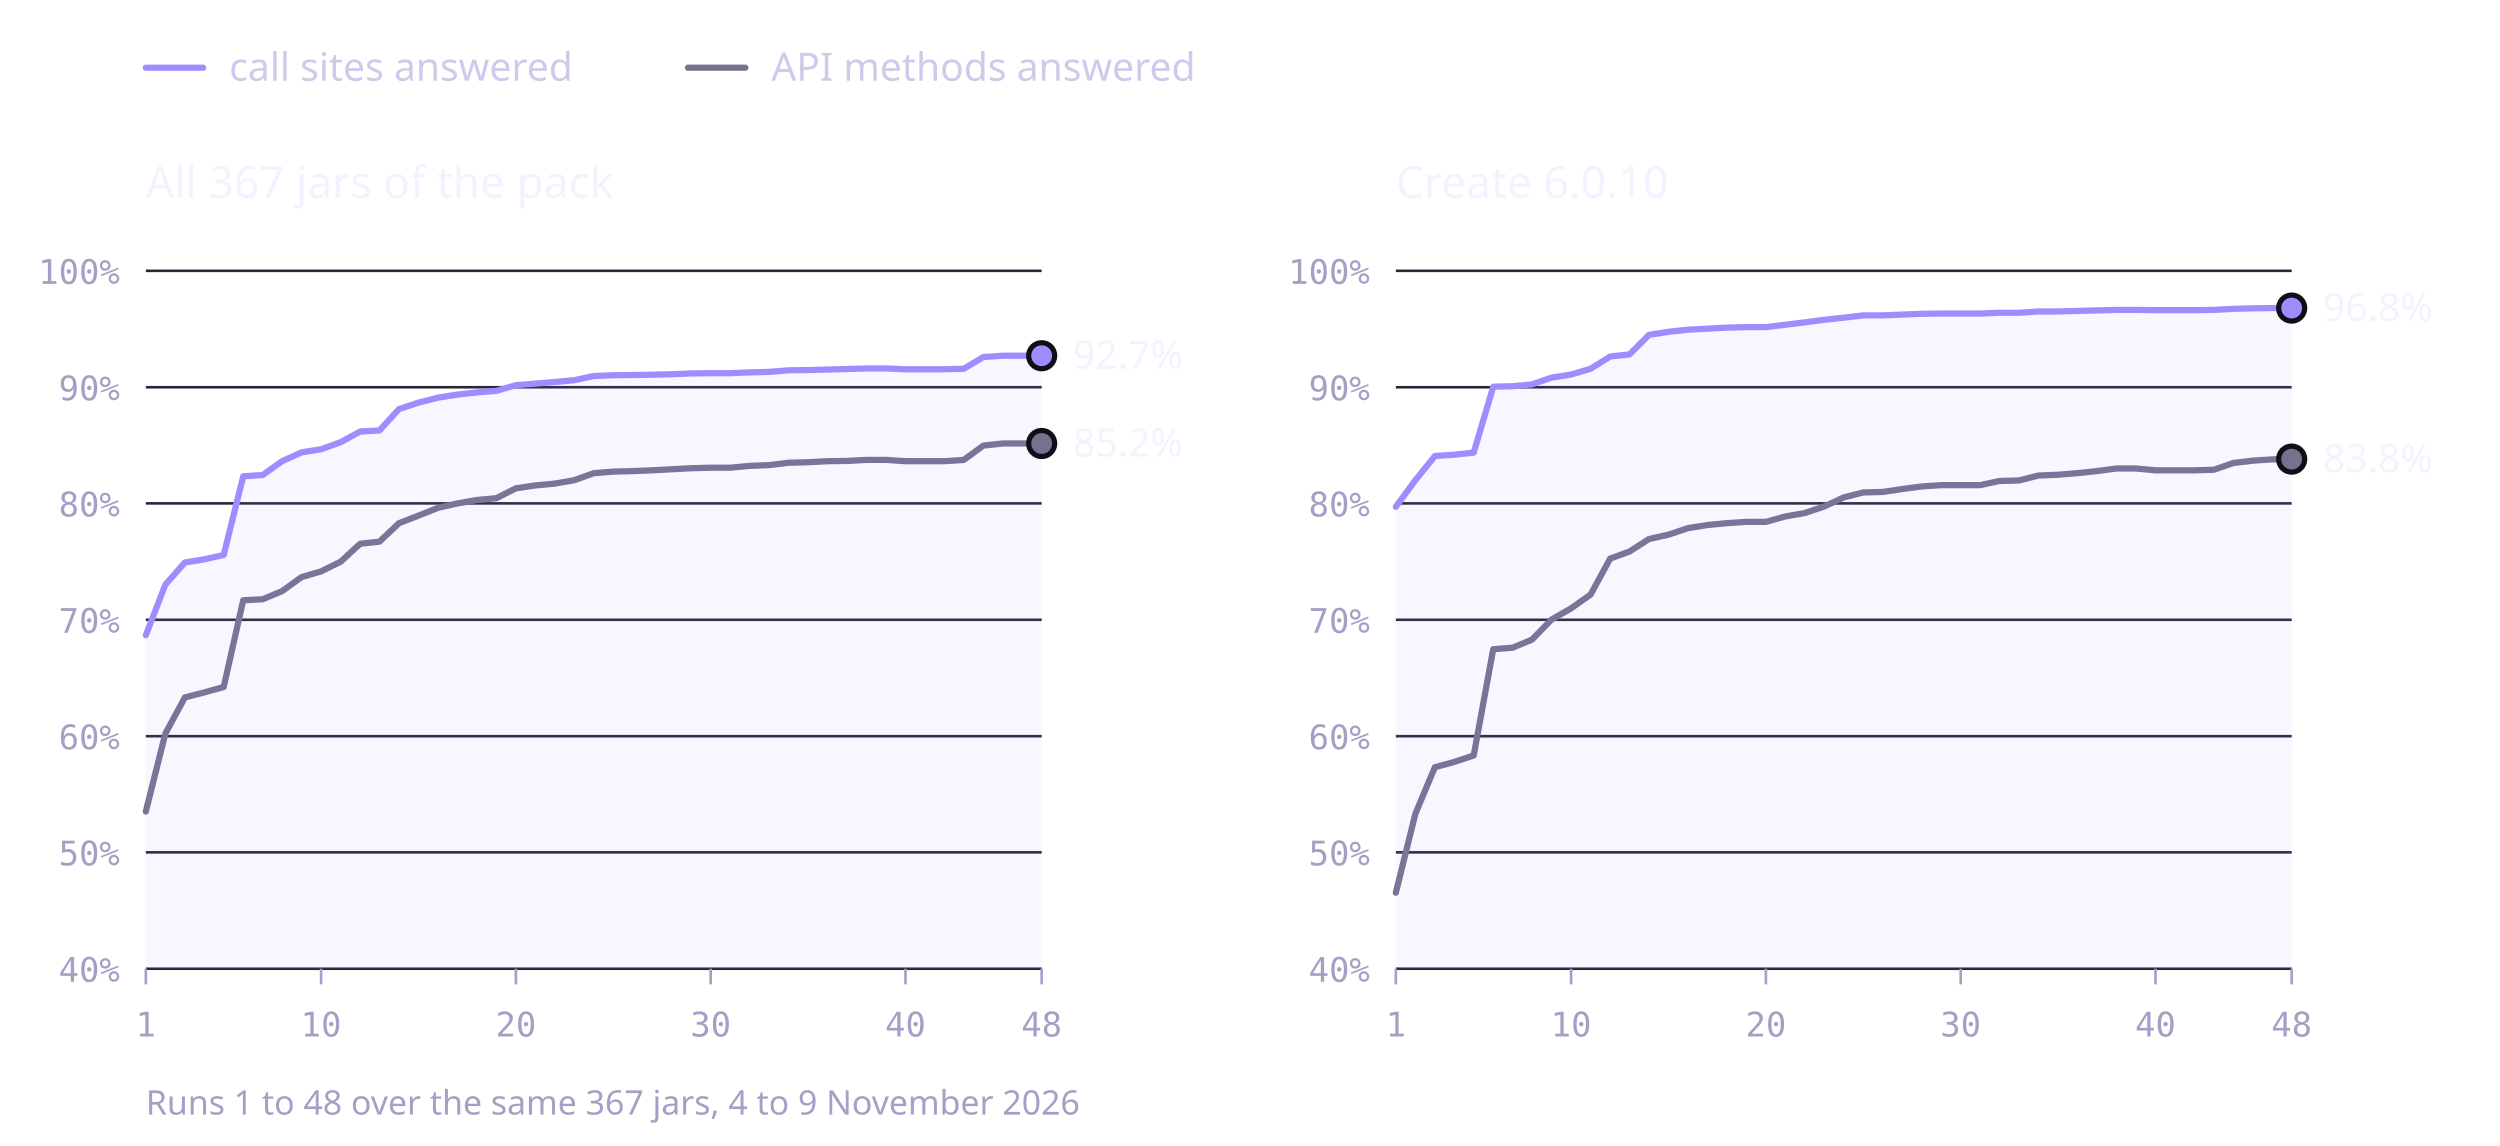
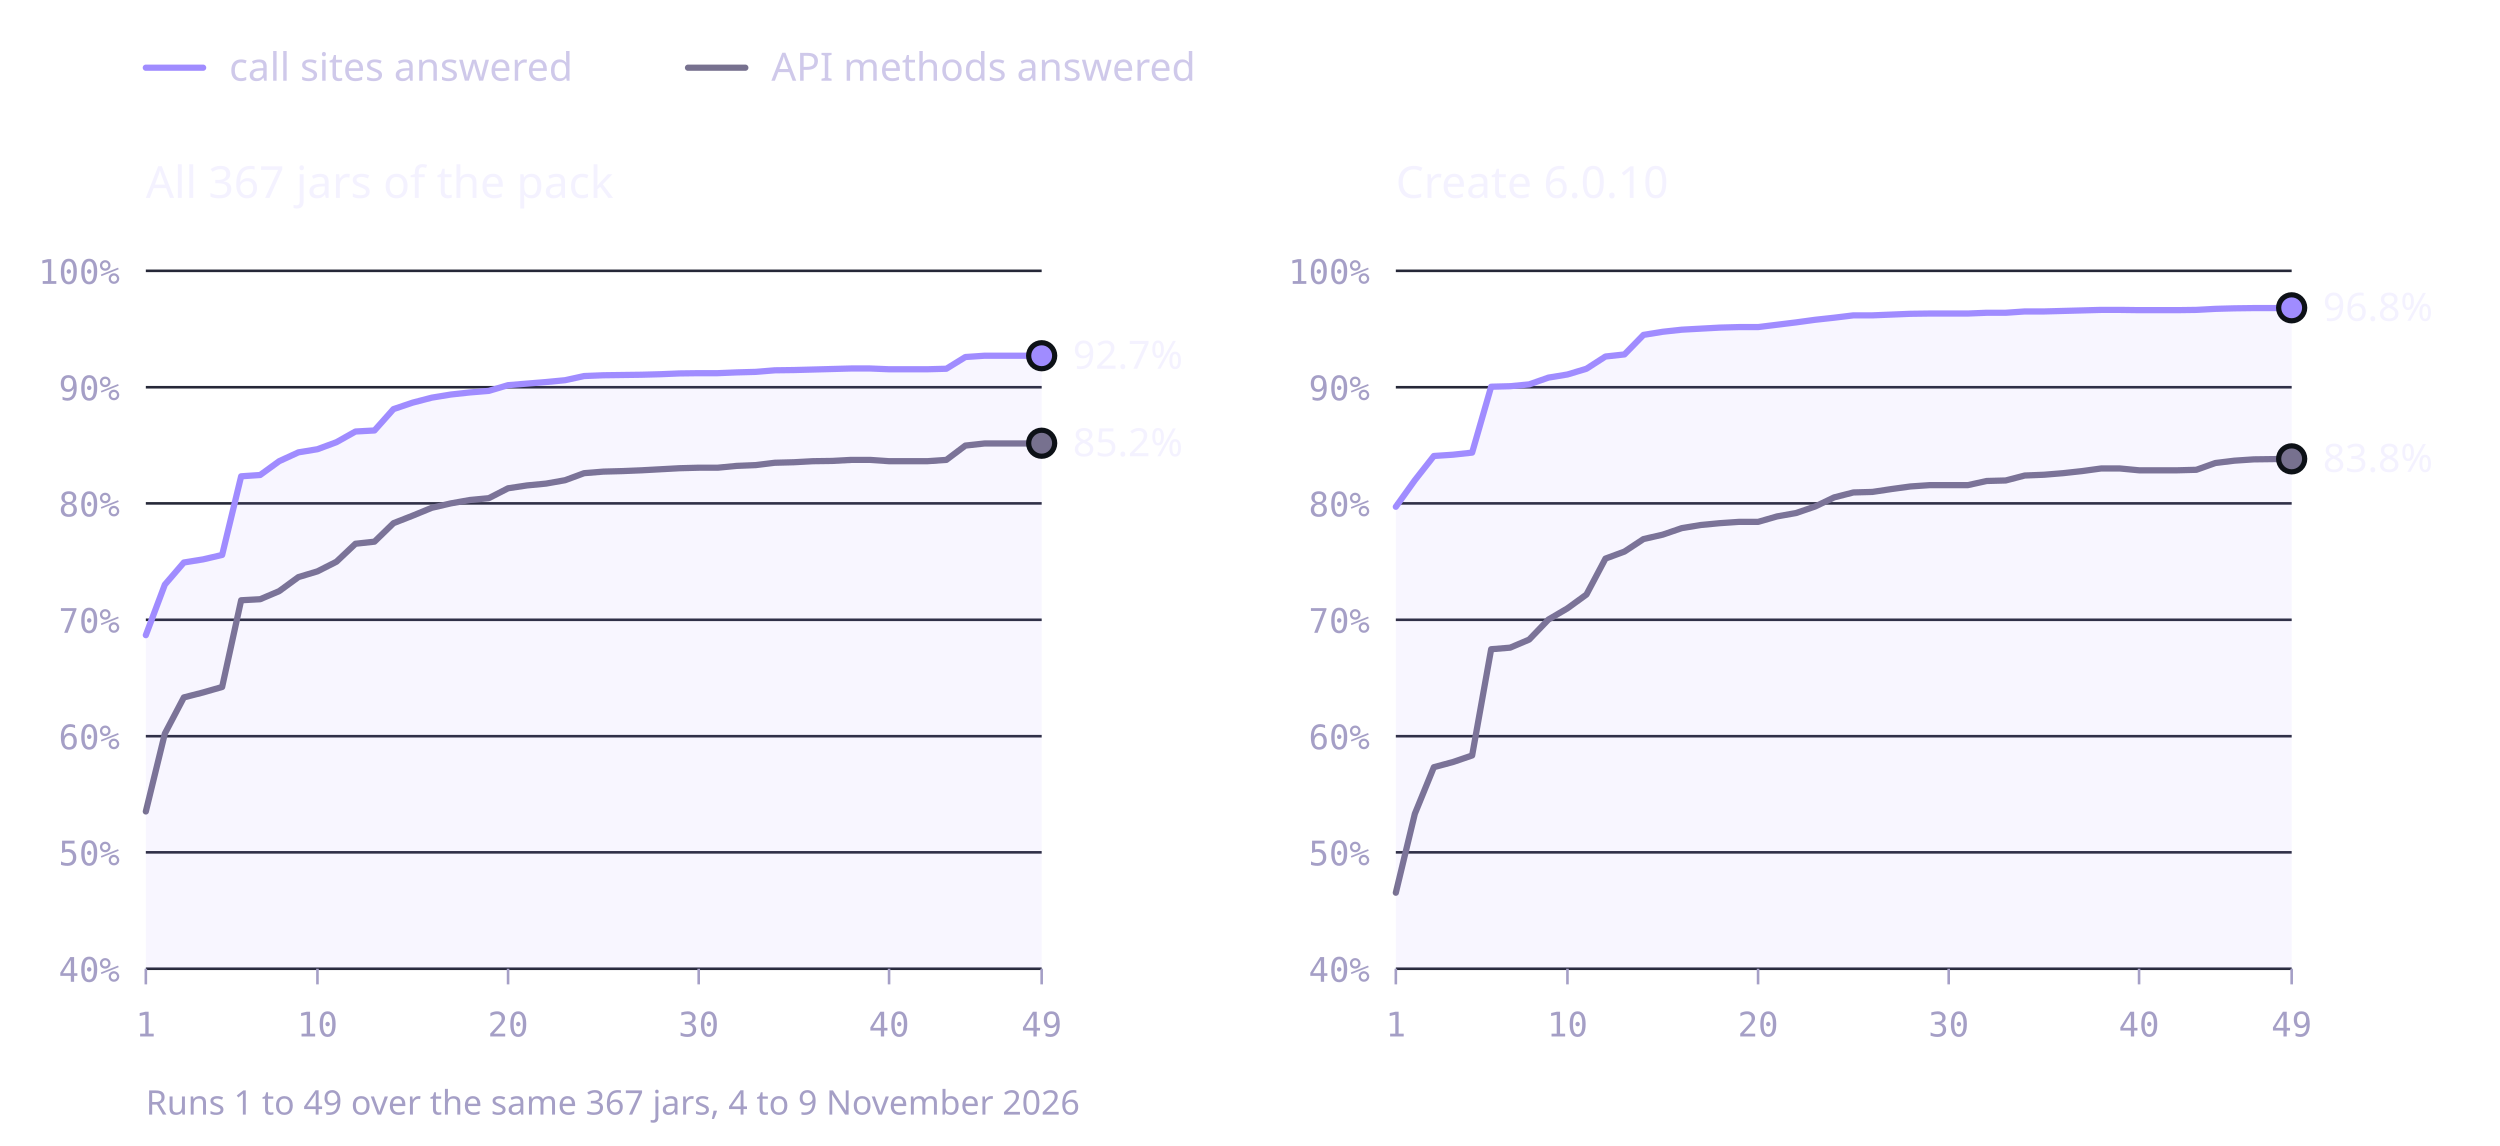
<svg xmlns="http://www.w3.org/2000/svg" viewBox="0 0 960 440" width="960" height="440" role="img" aria-labelledby="t d">
  <line x1="56" y1="26" x2="78" y2="26" stroke="#a08cff" stroke-width="2.4" stroke-linecap="round" />
  <text x="88.0" y="31.0" font-family="'HZ Geist', sans-serif" font-weight="400" font-size="15" fill="#cfc9ea">call sites answered</text>
  <line x1="264.2" y1="26" x2="286.2" y2="26" stroke="#77718f" stroke-width="2.4" stroke-linecap="round" />
  <text x="296.2" y="31.0" font-family="'HZ Geist', sans-serif" font-weight="400" font-size="15" fill="#cfc9ea">API methods answered</text>
  <text x="56.0" y="76.0" font-family="'HZ Geist Medium', sans-serif" font-weight="500" font-size="17" fill="#f4f2ff">All 367 jars of the pack</text>
  <line x1="56" y1="372.0" x2="400" y2="372.0" stroke="#262838" stroke-width="1" />
  <text x="46.0" y="377.0" font-family="'HZ Geist Mono', ui-monospace, monospace" font-weight="400" font-size="13" fill="#a59fc6" text-anchor="end">40%</text>
  <line x1="56" y1="327.3" x2="400" y2="327.3" stroke="#262838" stroke-width="1" />
  <text x="46.0" y="332.3" font-family="'HZ Geist Mono', ui-monospace, monospace" font-weight="400" font-size="13" fill="#a59fc6" text-anchor="end">50%</text>
  <line x1="56" y1="282.7" x2="400" y2="282.7" stroke="#262838" stroke-width="1" />
  <text x="46.0" y="287.7" font-family="'HZ Geist Mono', ui-monospace, monospace" font-weight="400" font-size="13" fill="#a59fc6" text-anchor="end">60%</text>
  <line x1="56" y1="238.0" x2="400" y2="238.0" stroke="#262838" stroke-width="1" />
  <text x="46.0" y="243.0" font-family="'HZ Geist Mono', ui-monospace, monospace" font-weight="400" font-size="13" fill="#a59fc6" text-anchor="end">70%</text>
  <line x1="56" y1="193.3" x2="400" y2="193.3" stroke="#262838" stroke-width="1" />
  <text x="46.0" y="198.3" font-family="'HZ Geist Mono', ui-monospace, monospace" font-weight="400" font-size="13" fill="#a59fc6" text-anchor="end">80%</text>
  <line x1="56" y1="148.7" x2="400" y2="148.7" stroke="#262838" stroke-width="1" />
  <text x="46.0" y="153.7" font-family="'HZ Geist Mono', ui-monospace, monospace" font-weight="400" font-size="13" fill="#a59fc6" text-anchor="end">90%</text>
  <line x1="56" y1="104.0" x2="400" y2="104.0" stroke="#262838" stroke-width="1" />
  <text x="46.0" y="109.0" font-family="'HZ Geist Mono', ui-monospace, monospace" font-weight="400" font-size="13" fill="#a59fc6" text-anchor="end">100%</text>
  <line x1="56.0" y1="372" x2="56.0" y2="378" stroke="#a59fc6" stroke-width="1" />
  <text x="56.0" y="398.0" font-family="'HZ Geist Mono', ui-monospace, monospace" font-weight="400" font-size="13" fill="#a59fc6" text-anchor="middle">1</text>
-   <line x1="123.3" y1="372" x2="123.3" y2="378" stroke="#a59fc6" stroke-width="1" />
-   <text x="123.3" y="398.0" font-family="'HZ Geist Mono', ui-monospace, monospace" font-weight="400" font-size="13" fill="#a59fc6" text-anchor="middle">10</text>
-   <line x1="198.1" y1="372" x2="198.1" y2="378" stroke="#a59fc6" stroke-width="1" />
-   <text x="198.1" y="398.0" font-family="'HZ Geist Mono', ui-monospace, monospace" font-weight="400" font-size="13" fill="#a59fc6" text-anchor="middle">20</text>
-   <line x1="272.9" y1="372" x2="272.9" y2="378" stroke="#a59fc6" stroke-width="1" />
-   <text x="272.9" y="398.0" font-family="'HZ Geist Mono', ui-monospace, monospace" font-weight="400" font-size="13" fill="#a59fc6" text-anchor="middle">30</text>
-   <line x1="347.7" y1="372" x2="347.7" y2="378" stroke="#a59fc6" stroke-width="1" />
-   <text x="347.7" y="398.0" font-family="'HZ Geist Mono', ui-monospace, monospace" font-weight="400" font-size="13" fill="#a59fc6" text-anchor="middle">40</text>
+   <line x1="121.9" y1="372" x2="121.9" y2="378" stroke="#a59fc6" stroke-width="1" />
+   <text x="121.9" y="398.0" font-family="'HZ Geist Mono', ui-monospace, monospace" font-weight="400" font-size="13" fill="#a59fc6" text-anchor="middle">10</text>
+   <line x1="195.1" y1="372" x2="195.1" y2="378" stroke="#a59fc6" stroke-width="1" />
+   <text x="195.1" y="398.0" font-family="'HZ Geist Mono', ui-monospace, monospace" font-weight="400" font-size="13" fill="#a59fc6" text-anchor="middle">20</text>
+   <line x1="268.3" y1="372" x2="268.3" y2="378" stroke="#a59fc6" stroke-width="1" />
+   <text x="268.3" y="398.0" font-family="'HZ Geist Mono', ui-monospace, monospace" font-weight="400" font-size="13" fill="#a59fc6" text-anchor="middle">30</text>
+   <line x1="341.4" y1="372" x2="341.4" y2="378" stroke="#a59fc6" stroke-width="1" />
+   <text x="341.4" y="398.0" font-family="'HZ Geist Mono', ui-monospace, monospace" font-weight="400" font-size="13" fill="#a59fc6" text-anchor="middle">40</text>
  <line x1="400.0" y1="372" x2="400.0" y2="378" stroke="#a59fc6" stroke-width="1" />
-   <text x="400.0" y="398.0" font-family="'HZ Geist Mono', ui-monospace, monospace" font-weight="400" font-size="13" fill="#a59fc6" text-anchor="middle">48</text>
-   <polyline points="56.0,311.6 63.5,281.7 71.0,267.8 78.4,265.9 85.9,263.8 93.4,230.5 100.9,230.1 108.3,227.0 115.8,221.6 123.3,219.4 130.8,215.7 138.3,208.8 145.7,208.0 153.2,200.9 160.7,198.0 168.2,195.0 175.7,193.3 183.1,192.0 190.6,191.3 198.1,187.5 205.6,186.4 213.0,185.7 220.5,184.4 228.0,181.7 235.5,181.1 243.0,180.9 250.4,180.6 257.9,180.2 265.4,179.8 272.9,179.6 280.3,179.6 287.8,178.9 295.3,178.6 302.8,177.7 310.3,177.5 317.7,177.1 325.2,177.0 332.7,176.6 340.2,176.6 347.7,177.1 355.1,177.1 362.6,177.1 370.1,176.6 377.6,171.1 385.0,170.3 392.5,170.3 400.0,170.3" fill="none" stroke="#77718f" stroke-width="2.4" stroke-linejoin="round" stroke-linecap="round" />
-   <path d="M56.0,372 L56.0,243.9 L63.5,224.5 L71.0,216.0 L78.4,214.8 L85.9,213.1 L93.4,182.9 L100.9,182.4 L108.3,177.1 L115.8,173.7 L123.3,172.5 L130.8,169.8 L138.3,165.7 L145.7,165.3 L153.2,157.1 L160.7,154.6 L168.2,152.7 L175.7,151.5 L183.1,150.7 L190.6,150.1 L198.1,147.9 L205.6,147.3 L213.0,146.7 L220.5,146.0 L228.0,144.4 L235.5,144.1 L243.0,144.0 L250.4,143.9 L257.9,143.7 L265.4,143.4 L272.9,143.3 L280.3,143.3 L287.8,143.0 L295.3,142.8 L302.8,142.2 L310.3,142.1 L317.7,141.9 L325.2,141.7 L332.7,141.5 L340.2,141.5 L347.7,141.8 L355.1,141.8 L362.6,141.8 L370.1,141.6 L377.6,137.1 L385.0,136.6 L392.5,136.6 L400.0,136.6 L400.0,372 Z" fill="#a08cff" opacity="0.08" />
-   <polyline points="56.0,243.9 63.5,224.5 71.0,216.0 78.4,214.8 85.9,213.1 93.4,182.9 100.9,182.4 108.3,177.1 115.8,173.7 123.3,172.5 130.8,169.8 138.3,165.7 145.7,165.3 153.2,157.1 160.7,154.6 168.2,152.7 175.7,151.5 183.1,150.7 190.6,150.1 198.1,147.9 205.6,147.3 213.0,146.7 220.5,146.0 228.0,144.4 235.5,144.1 243.0,144.0 250.4,143.9 257.9,143.7 265.4,143.4 272.9,143.3 280.3,143.3 287.8,143.0 295.3,142.8 302.8,142.2 310.3,142.1 317.7,141.9 325.2,141.7 332.7,141.5 340.2,141.5 347.7,141.8 355.1,141.8 362.6,141.8 370.1,141.6 377.6,137.1 385.0,136.6 392.5,136.6 400.0,136.6" fill="none" stroke="#a08cff" stroke-width="2.4" stroke-linejoin="round" stroke-linecap="round" />
+   <text x="400.0" y="398.0" font-family="'HZ Geist Mono', ui-monospace, monospace" font-weight="400" font-size="13" fill="#a59fc6" text-anchor="middle">49</text>
+   <polyline points="56.0,311.6 63.3,281.7 70.6,267.8 78.0,265.9 85.3,263.8 92.6,230.5 99.9,230.1 107.2,227.0 114.6,221.6 121.9,219.4 129.2,215.7 136.5,208.8 143.8,208.0 151.1,200.9 158.5,198.0 165.8,195.0 173.1,193.3 180.4,192.0 187.7,191.3 195.1,187.5 202.4,186.4 209.7,185.7 217.0,184.4 224.3,181.7 231.7,181.1 239.0,180.9 246.3,180.6 253.6,180.2 260.9,179.8 268.3,179.6 275.6,179.6 282.9,178.9 290.2,178.6 297.5,177.7 304.9,177.5 312.2,177.1 319.5,177.0 326.8,176.6 334.1,176.6 341.4,177.1 348.8,177.1 356.1,177.1 363.4,176.6 370.7,171.1 378.0,170.3 385.4,170.3 392.7,170.3 400.0,170.2" fill="none" stroke="#77718f" stroke-width="2.4" stroke-linejoin="round" stroke-linecap="round" />
+   <path d="M56.0,372 L56.0,243.9 L63.3,224.5 L70.6,216.0 L78.0,214.8 L85.3,213.1 L92.6,182.9 L99.9,182.4 L107.2,177.1 L114.6,173.7 L121.9,172.5 L129.2,169.8 L136.5,165.7 L143.8,165.3 L151.1,157.1 L158.5,154.6 L165.8,152.7 L173.1,151.5 L180.4,150.7 L187.7,150.1 L195.1,147.9 L202.4,147.3 L209.7,146.7 L217.0,146.0 L224.3,144.4 L231.7,144.1 L239.0,144.0 L246.3,143.9 L253.6,143.7 L260.9,143.4 L268.3,143.3 L275.6,143.3 L282.9,143.0 L290.2,142.8 L297.5,142.2 L304.9,142.1 L312.2,141.9 L319.5,141.7 L326.8,141.5 L334.1,141.5 L341.4,141.8 L348.8,141.8 L356.1,141.8 L363.4,141.6 L370.7,137.1 L378.0,136.6 L385.4,136.6 L392.7,136.6 L400.0,136.6 L400.0,372 Z" fill="#a08cff" opacity="0.08" />
+   <polyline points="56.0,243.9 63.3,224.5 70.6,216.0 78.0,214.8 85.3,213.1 92.6,182.9 99.9,182.4 107.2,177.1 114.6,173.7 121.9,172.5 129.2,169.8 136.5,165.7 143.8,165.3 151.1,157.1 158.5,154.6 165.8,152.7 173.1,151.5 180.4,150.7 187.7,150.1 195.1,147.9 202.4,147.3 209.7,146.7 217.0,146.0 224.3,144.4 231.7,144.1 239.0,144.0 246.3,143.9 253.6,143.7 260.9,143.4 268.3,143.3 275.6,143.3 282.9,143.0 290.2,142.8 297.5,142.2 304.9,142.1 312.2,141.9 319.5,141.7 326.8,141.5 334.1,141.5 341.4,141.8 348.8,141.8 356.1,141.8 363.4,141.6 370.7,137.1 378.0,136.6 385.4,136.6 392.7,136.6 400.0,136.6" fill="none" stroke="#a08cff" stroke-width="2.4" stroke-linejoin="round" stroke-linecap="round" />
  <circle cx="400.0" cy="136.6" r="5" fill="#a08cff" stroke="#0d1117" stroke-width="2" />
-   <circle cx="400.0" cy="170.3" r="5" fill="#77718f" stroke="#0d1117" stroke-width="2" />
+   <circle cx="400.0" cy="170.2" r="5" fill="#77718f" stroke="#0d1117" stroke-width="2" />
  <text x="412.0" y="141.6" font-family="'HZ Geist Medium', sans-serif" font-weight="500" font-size="15" fill="#f4f2ff">92.7%</text>
-   <text x="412.0" y="175.3" font-family="'HZ Geist Medium', sans-serif" font-weight="500" font-size="15" fill="#f4f2ff">85.2%</text>
+   <text x="412.0" y="175.2" font-family="'HZ Geist Medium', sans-serif" font-weight="500" font-size="15" fill="#f4f2ff">85.2%</text>
  <text x="536.0" y="76.0" font-family="'HZ Geist Medium', sans-serif" font-weight="500" font-size="17" fill="#f4f2ff">Create 6.0.10</text>
  <line x1="536" y1="372.0" x2="880" y2="372.0" stroke="#262838" stroke-width="1" />
  <text x="526.0" y="377.0" font-family="'HZ Geist Mono', ui-monospace, monospace" font-weight="400" font-size="13" fill="#a59fc6" text-anchor="end">40%</text>
  <line x1="536" y1="327.3" x2="880" y2="327.3" stroke="#262838" stroke-width="1" />
  <text x="526.0" y="332.3" font-family="'HZ Geist Mono', ui-monospace, monospace" font-weight="400" font-size="13" fill="#a59fc6" text-anchor="end">50%</text>
  <line x1="536" y1="282.7" x2="880" y2="282.7" stroke="#262838" stroke-width="1" />
  <text x="526.0" y="287.7" font-family="'HZ Geist Mono', ui-monospace, monospace" font-weight="400" font-size="13" fill="#a59fc6" text-anchor="end">60%</text>
  <line x1="536" y1="238.0" x2="880" y2="238.0" stroke="#262838" stroke-width="1" />
  <text x="526.0" y="243.0" font-family="'HZ Geist Mono', ui-monospace, monospace" font-weight="400" font-size="13" fill="#a59fc6" text-anchor="end">70%</text>
  <line x1="536" y1="193.3" x2="880" y2="193.3" stroke="#262838" stroke-width="1" />
  <text x="526.0" y="198.3" font-family="'HZ Geist Mono', ui-monospace, monospace" font-weight="400" font-size="13" fill="#a59fc6" text-anchor="end">80%</text>
  <line x1="536" y1="148.7" x2="880" y2="148.7" stroke="#262838" stroke-width="1" />
  <text x="526.0" y="153.7" font-family="'HZ Geist Mono', ui-monospace, monospace" font-weight="400" font-size="13" fill="#a59fc6" text-anchor="end">90%</text>
  <line x1="536" y1="104.0" x2="880" y2="104.0" stroke="#262838" stroke-width="1" />
  <text x="526.0" y="109.0" font-family="'HZ Geist Mono', ui-monospace, monospace" font-weight="400" font-size="13" fill="#a59fc6" text-anchor="end">100%</text>
  <line x1="536.0" y1="372" x2="536.0" y2="378" stroke="#a59fc6" stroke-width="1" />
  <text x="536.0" y="398.0" font-family="'HZ Geist Mono', ui-monospace, monospace" font-weight="400" font-size="13" fill="#a59fc6" text-anchor="middle">1</text>
-   <line x1="603.3" y1="372" x2="603.3" y2="378" stroke="#a59fc6" stroke-width="1" />
-   <text x="603.3" y="398.0" font-family="'HZ Geist Mono', ui-monospace, monospace" font-weight="400" font-size="13" fill="#a59fc6" text-anchor="middle">10</text>
-   <line x1="678.1" y1="372" x2="678.1" y2="378" stroke="#a59fc6" stroke-width="1" />
-   <text x="678.1" y="398.0" font-family="'HZ Geist Mono', ui-monospace, monospace" font-weight="400" font-size="13" fill="#a59fc6" text-anchor="middle">20</text>
-   <line x1="752.9" y1="372" x2="752.9" y2="378" stroke="#a59fc6" stroke-width="1" />
-   <text x="752.9" y="398.0" font-family="'HZ Geist Mono', ui-monospace, monospace" font-weight="400" font-size="13" fill="#a59fc6" text-anchor="middle">30</text>
-   <line x1="827.7" y1="372" x2="827.7" y2="378" stroke="#a59fc6" stroke-width="1" />
-   <text x="827.7" y="398.0" font-family="'HZ Geist Mono', ui-monospace, monospace" font-weight="400" font-size="13" fill="#a59fc6" text-anchor="middle">40</text>
+   <line x1="601.9" y1="372" x2="601.9" y2="378" stroke="#a59fc6" stroke-width="1" />
+   <text x="601.9" y="398.0" font-family="'HZ Geist Mono', ui-monospace, monospace" font-weight="400" font-size="13" fill="#a59fc6" text-anchor="middle">10</text>
+   <line x1="675.1" y1="372" x2="675.1" y2="378" stroke="#a59fc6" stroke-width="1" />
+   <text x="675.1" y="398.0" font-family="'HZ Geist Mono', ui-monospace, monospace" font-weight="400" font-size="13" fill="#a59fc6" text-anchor="middle">20</text>
+   <line x1="748.3" y1="372" x2="748.3" y2="378" stroke="#a59fc6" stroke-width="1" />
+   <text x="748.3" y="398.0" font-family="'HZ Geist Mono', ui-monospace, monospace" font-weight="400" font-size="13" fill="#a59fc6" text-anchor="middle">30</text>
+   <line x1="821.4" y1="372" x2="821.4" y2="378" stroke="#a59fc6" stroke-width="1" />
+   <text x="821.4" y="398.0" font-family="'HZ Geist Mono', ui-monospace, monospace" font-weight="400" font-size="13" fill="#a59fc6" text-anchor="middle">40</text>
  <line x1="880.0" y1="372" x2="880.0" y2="378" stroke="#a59fc6" stroke-width="1" />
-   <text x="880.0" y="398.0" font-family="'HZ Geist Mono', ui-monospace, monospace" font-weight="400" font-size="13" fill="#a59fc6" text-anchor="middle">48</text>
-   <polyline points="536.0,342.8 543.5,312.5 551.0,294.6 558.4,292.6 565.9,290.1 573.4,249.3 580.9,248.7 588.3,245.6 595.8,237.9 603.3,233.6 610.8,228.3 618.3,214.5 625.7,211.8 633.2,207.0 640.7,205.3 648.2,202.8 655.7,201.6 663.1,200.9 670.6,200.4 678.1,200.4 685.6,198.3 693.0,197.0 700.5,194.5 708.0,191.0 715.5,189.1 723.0,188.9 730.4,187.8 737.9,186.8 745.4,186.3 752.9,186.3 760.3,186.3 767.8,184.7 775.3,184.5 782.8,182.6 790.3,182.3 797.7,181.7 805.2,180.9 812.7,179.9 820.2,179.9 827.7,180.6 835.1,180.6 842.6,180.6 850.1,180.4 857.6,177.8 865.0,176.9 872.5,176.4 880.0,176.3" fill="none" stroke="#77718f" stroke-width="2.4" stroke-linejoin="round" stroke-linecap="round" />
-   <path d="M536.0,372 L536.0,194.6 L543.5,184.4 L551.0,175.1 L558.4,174.6 L565.9,173.8 L573.4,148.5 L580.9,148.3 L588.3,147.6 L595.8,145.0 L603.3,143.8 L610.8,141.6 L618.3,136.9 L625.7,136.1 L633.2,128.6 L640.7,127.4 L648.2,126.6 L655.7,126.2 L663.1,125.8 L670.6,125.6 L678.1,125.6 L685.6,124.7 L693.0,123.8 L700.5,122.8 L708.0,122.0 L715.5,121.1 L723.0,121.1 L730.4,120.8 L737.9,120.5 L745.4,120.4 L752.9,120.4 L760.3,120.4 L767.8,120.1 L775.3,120.1 L782.8,119.6 L790.3,119.6 L797.7,119.4 L805.2,119.2 L812.7,119.0 L820.2,119.0 L827.7,119.1 L835.1,119.1 L842.6,119.1 L850.1,119.0 L857.6,118.6 L865.0,118.4 L872.5,118.3 L880.0,118.3 L880.0,372 Z" fill="#a08cff" opacity="0.08" />
-   <polyline points="536.0,194.6 543.5,184.4 551.0,175.1 558.4,174.6 565.9,173.8 573.4,148.5 580.9,148.3 588.3,147.6 595.8,145.0 603.3,143.8 610.8,141.6 618.3,136.9 625.7,136.1 633.2,128.6 640.7,127.4 648.2,126.6 655.7,126.2 663.1,125.8 670.6,125.6 678.1,125.6 685.6,124.7 693.0,123.8 700.5,122.8 708.0,122.0 715.5,121.1 723.0,121.1 730.4,120.8 737.9,120.5 745.4,120.4 752.9,120.4 760.3,120.4 767.8,120.1 775.3,120.1 782.8,119.6 790.3,119.6 797.7,119.4 805.2,119.2 812.7,119.0 820.2,119.0 827.7,119.1 835.1,119.1 842.6,119.1 850.1,119.0 857.6,118.6 865.0,118.4 872.5,118.3 880.0,118.3" fill="none" stroke="#a08cff" stroke-width="2.4" stroke-linejoin="round" stroke-linecap="round" />
-   <circle cx="880.0" cy="118.3" r="5" fill="#a08cff" stroke="#0d1117" stroke-width="2" />
-   <circle cx="880.0" cy="176.3" r="5" fill="#77718f" stroke="#0d1117" stroke-width="2" />
-   <text x="892.0" y="123.3" font-family="'HZ Geist Medium', sans-serif" font-weight="500" font-size="15" fill="#f4f2ff">96.8%</text>
-   <text x="892.0" y="181.3" font-family="'HZ Geist Medium', sans-serif" font-weight="500" font-size="15" fill="#f4f2ff">83.8%</text>
-   <text x="56.0" y="428.0" font-family="'HZ Geist', sans-serif" font-weight="400" font-size="13" fill="#a59fc6">Runs 1 to 48 over the same 367 jars, 4 to 9 November 2026</text>
+   <text x="880.0" y="398.0" font-family="'HZ Geist Mono', ui-monospace, monospace" font-weight="400" font-size="13" fill="#a59fc6" text-anchor="middle">49</text>
+   <polyline points="536.0,342.8 543.3,312.5 550.6,294.6 558.0,292.6 565.3,290.1 572.6,249.3 579.9,248.7 587.2,245.6 594.6,237.9 601.9,233.6 609.2,228.3 616.5,214.5 623.8,211.8 631.1,207.0 638.5,205.3 645.8,202.8 653.1,201.6 660.4,200.9 667.7,200.4 675.1,200.4 682.4,198.3 689.7,197.0 697.0,194.5 704.3,191.0 711.7,189.1 719.0,188.9 726.3,187.8 733.6,186.8 740.9,186.3 748.3,186.3 755.6,186.3 762.9,184.7 770.2,184.5 777.5,182.6 784.9,182.3 792.2,181.7 799.5,180.9 806.8,179.9 814.1,179.9 821.4,180.6 828.8,180.6 836.1,180.6 843.4,180.4 850.7,177.8 858.0,176.9 865.4,176.4 872.7,176.3 880.0,176.2" fill="none" stroke="#77718f" stroke-width="2.4" stroke-linejoin="round" stroke-linecap="round" />
+   <path d="M536.0,372 L536.0,194.6 L543.3,184.4 L550.6,175.1 L558.0,174.6 L565.3,173.8 L572.6,148.5 L579.9,148.3 L587.2,147.6 L594.6,145.0 L601.9,143.8 L609.2,141.6 L616.5,136.9 L623.8,136.1 L631.1,128.6 L638.5,127.4 L645.8,126.6 L653.1,126.2 L660.4,125.8 L667.7,125.6 L675.1,125.6 L682.4,124.7 L689.7,123.8 L697.0,122.8 L704.3,122.0 L711.7,121.1 L719.0,121.1 L726.3,120.8 L733.6,120.5 L740.9,120.4 L748.3,120.4 L755.6,120.4 L762.9,120.1 L770.2,120.1 L777.5,119.6 L784.9,119.6 L792.2,119.4 L799.5,119.2 L806.8,119.0 L814.1,119.0 L821.4,119.1 L828.8,119.1 L836.1,119.1 L843.4,119.0 L850.7,118.6 L858.0,118.4 L865.4,118.3 L872.7,118.3 L880.0,118.2 L880.0,372 Z" fill="#a08cff" opacity="0.08" />
+   <polyline points="536.0,194.6 543.3,184.4 550.6,175.1 558.0,174.6 565.3,173.8 572.6,148.5 579.9,148.3 587.2,147.6 594.6,145.0 601.9,143.8 609.2,141.6 616.5,136.9 623.8,136.1 631.1,128.6 638.5,127.4 645.8,126.6 653.1,126.2 660.4,125.8 667.7,125.6 675.1,125.6 682.4,124.7 689.7,123.8 697.0,122.8 704.3,122.0 711.7,121.1 719.0,121.1 726.3,120.8 733.6,120.5 740.9,120.4 748.3,120.4 755.6,120.4 762.9,120.1 770.2,120.1 777.5,119.6 784.9,119.6 792.2,119.4 799.5,119.2 806.8,119.0 814.1,119.0 821.4,119.1 828.8,119.1 836.1,119.1 843.4,119.0 850.7,118.6 858.0,118.4 865.4,118.3 872.7,118.3 880.0,118.2" fill="none" stroke="#a08cff" stroke-width="2.4" stroke-linejoin="round" stroke-linecap="round" />
+   <circle cx="880.0" cy="118.2" r="5" fill="#a08cff" stroke="#0d1117" stroke-width="2" />
+   <circle cx="880.0" cy="176.2" r="5" fill="#77718f" stroke="#0d1117" stroke-width="2" />
+   <text x="892.0" y="123.2" font-family="'HZ Geist Medium', sans-serif" font-weight="500" font-size="15" fill="#f4f2ff">96.8%</text>
+   <text x="892.0" y="181.2" font-family="'HZ Geist Medium', sans-serif" font-weight="500" font-size="15" fill="#f4f2ff">83.8%</text>
+   <text x="56.0" y="428.0" font-family="'HZ Geist', sans-serif" font-weight="400" font-size="13" fill="#a59fc6">Runs 1 to 49 over the same 367 jars, 4 to 9 November 2026</text>
</svg>
